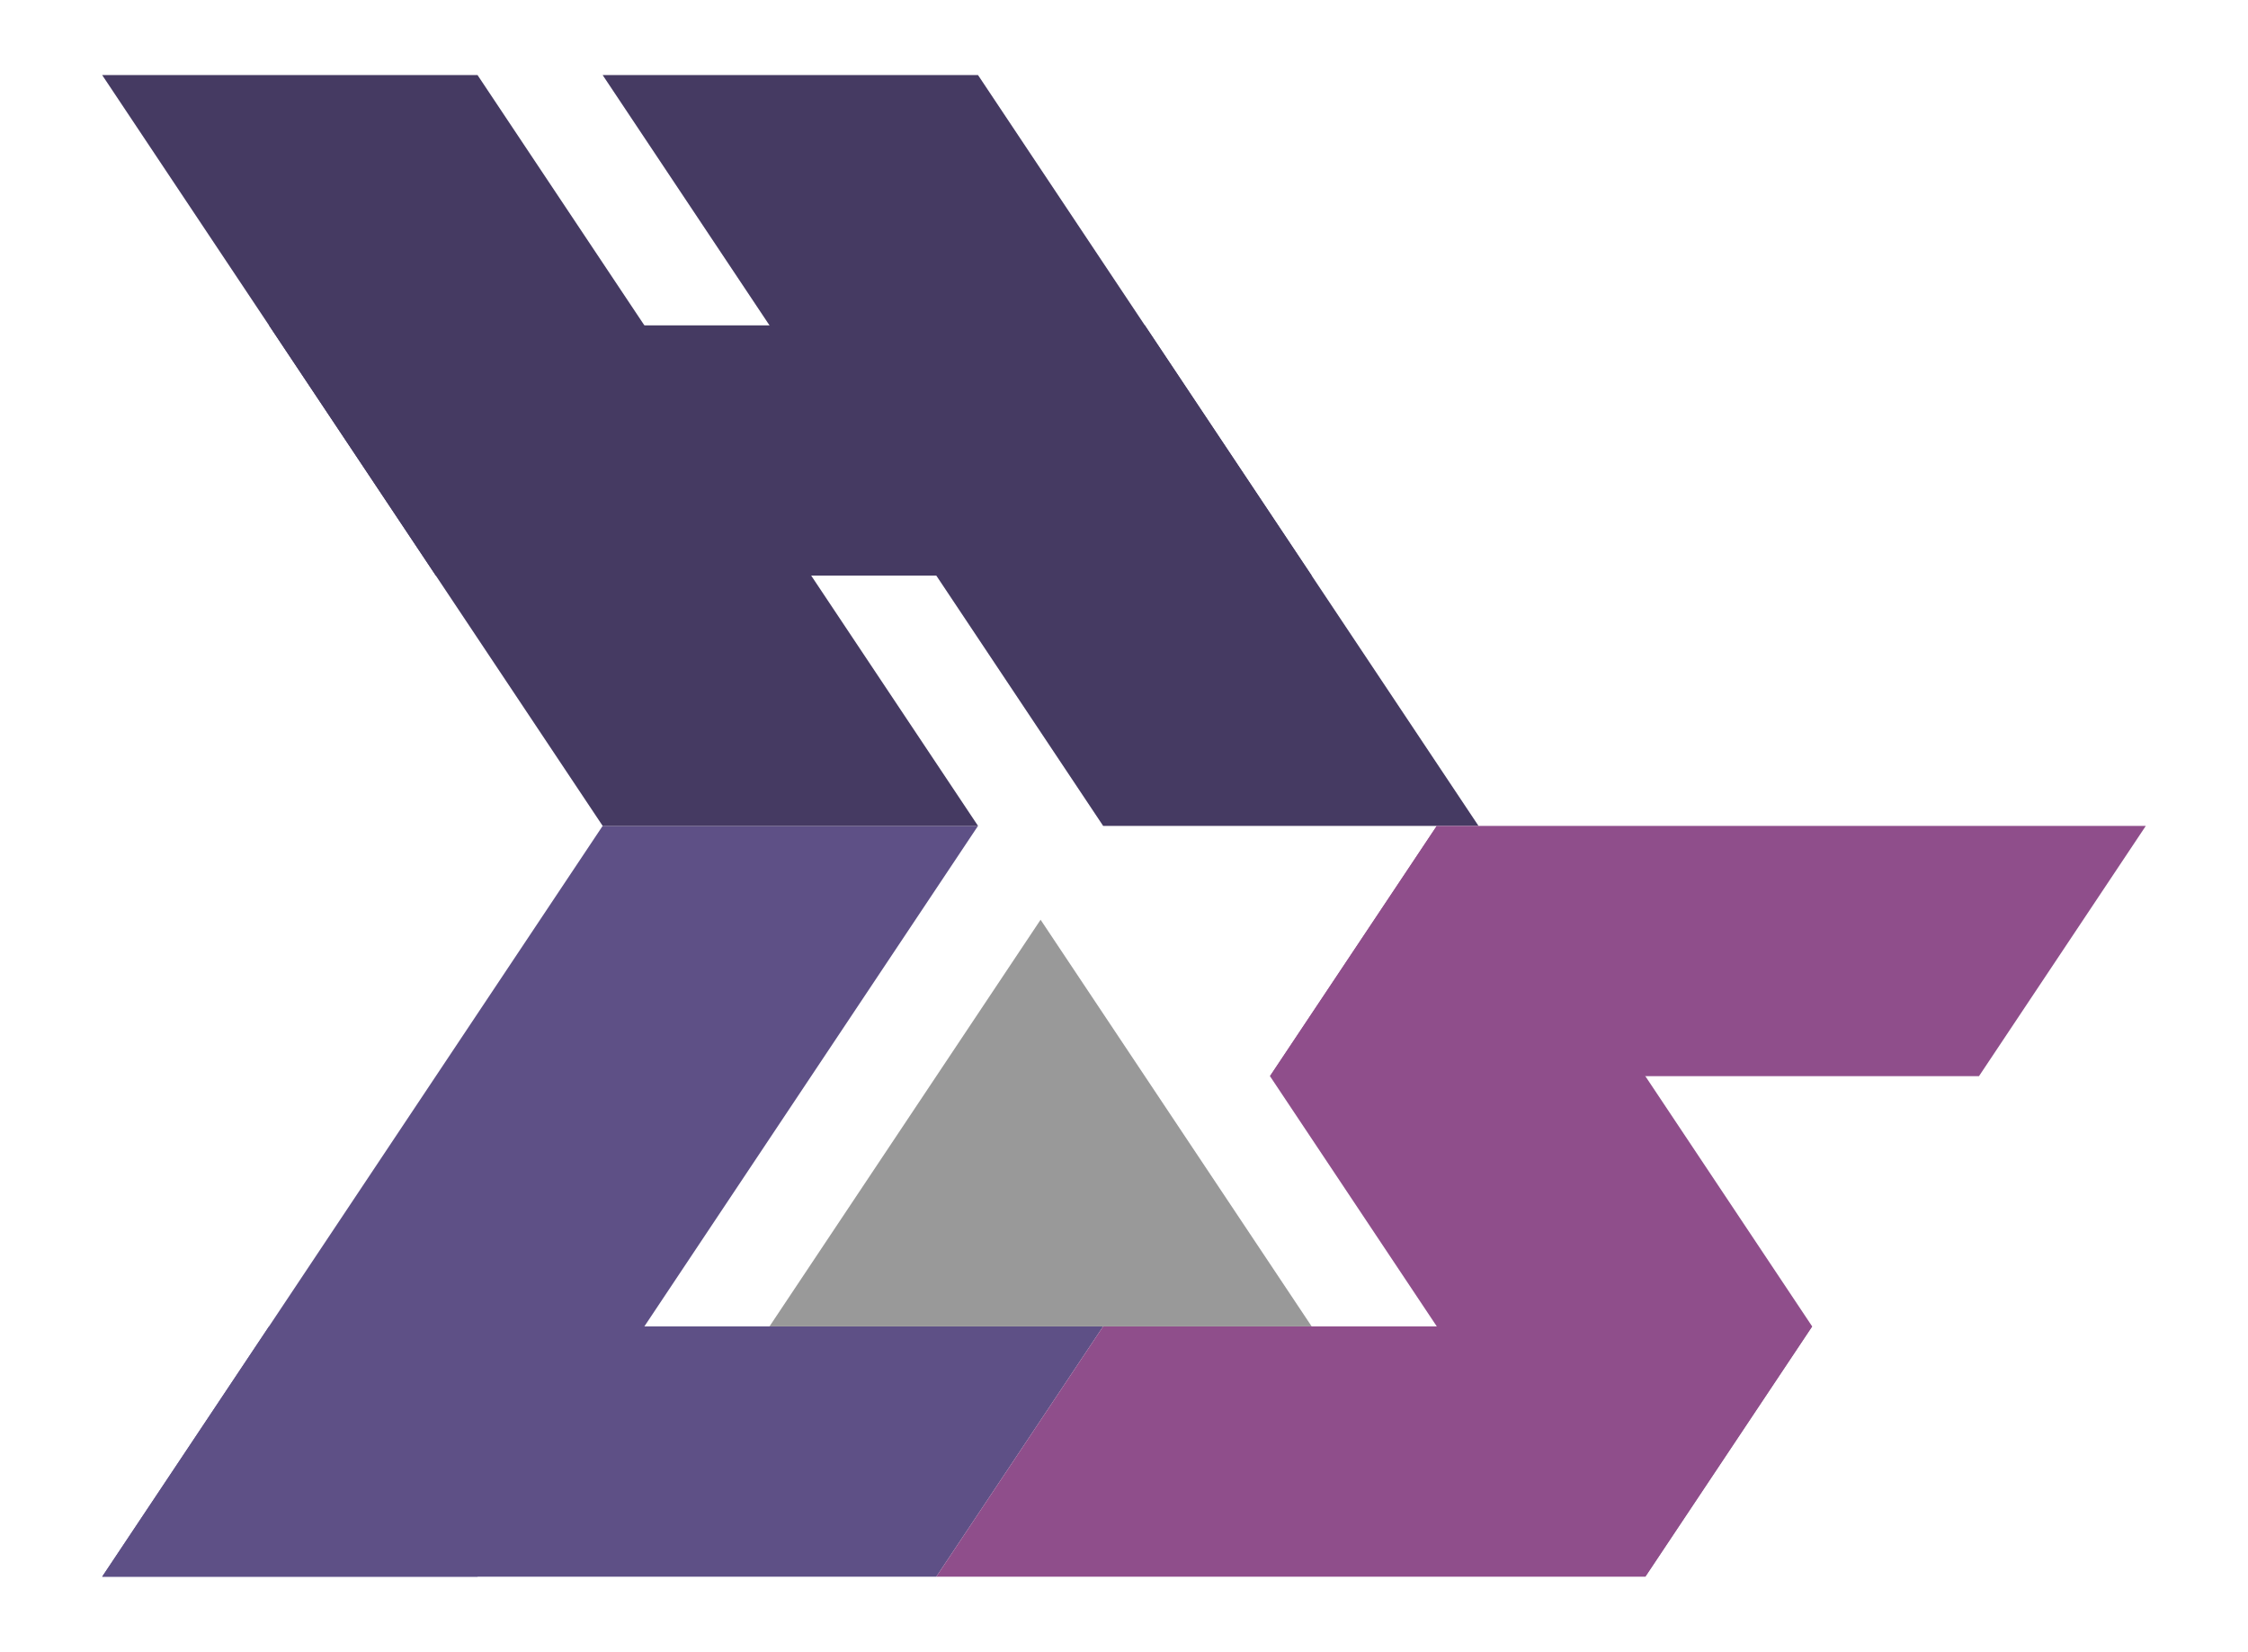
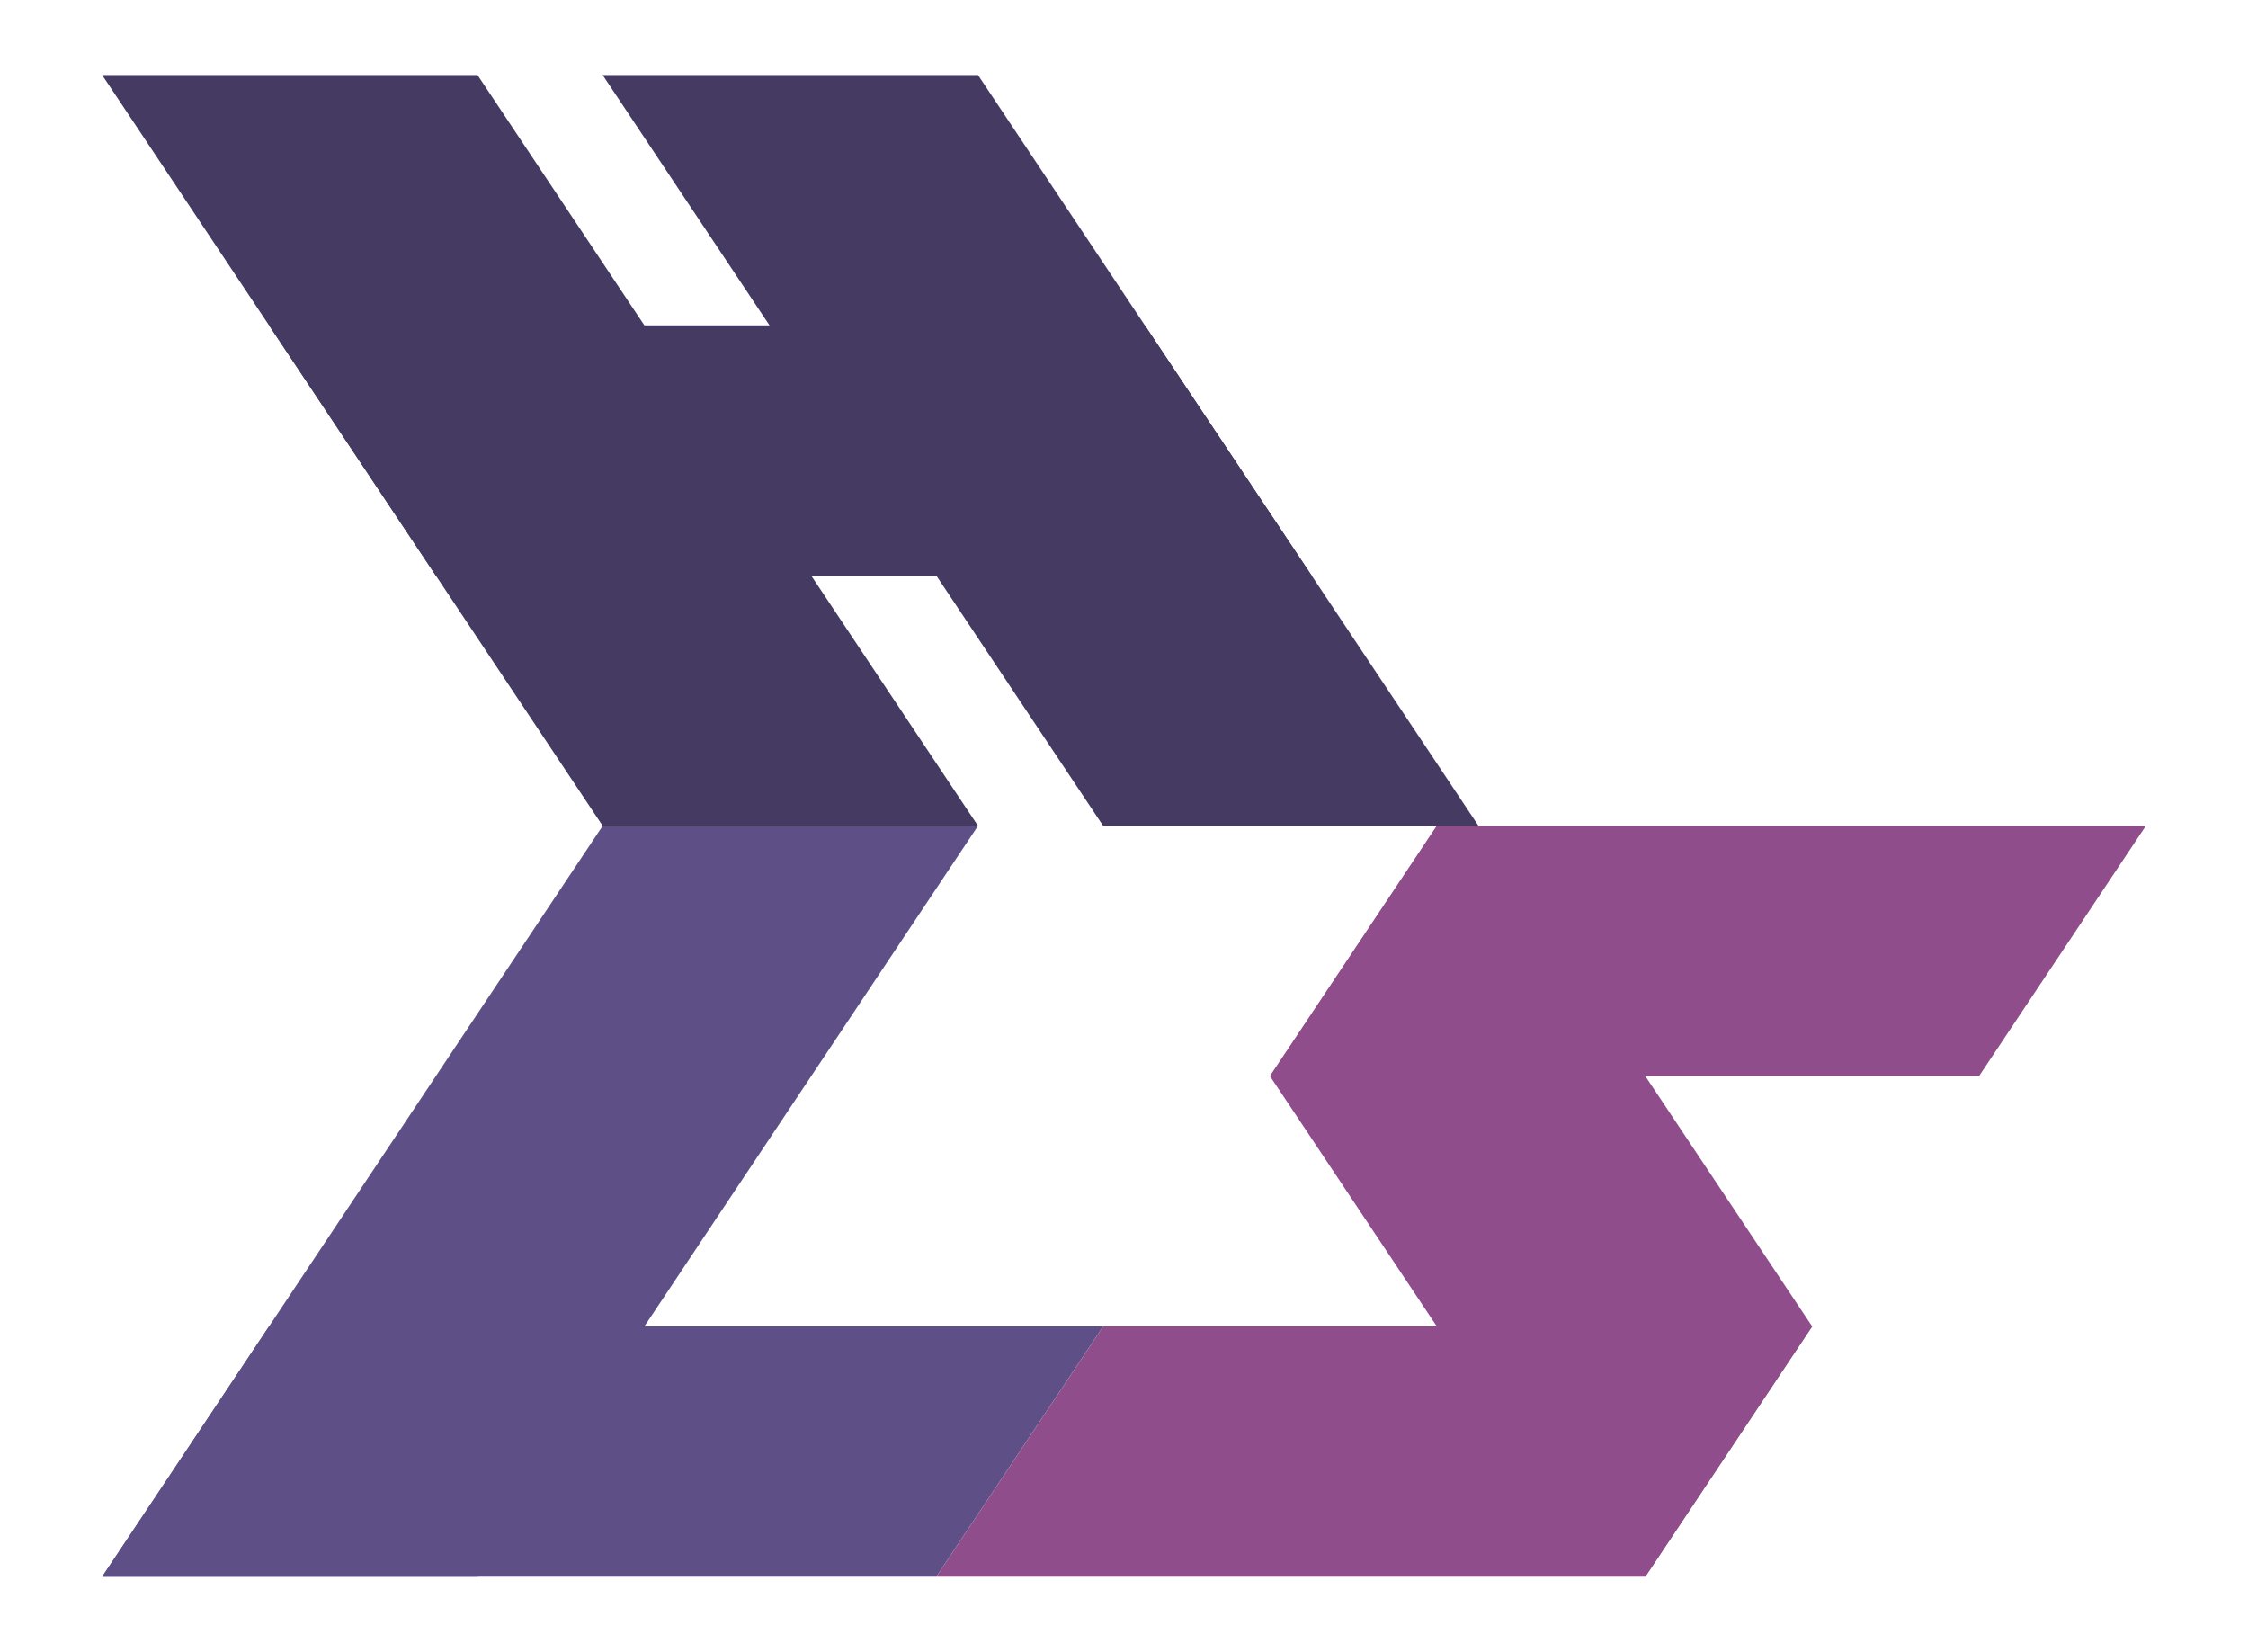
<svg xmlns="http://www.w3.org/2000/svg" height="734.694" stroke-opacity="1" viewBox="0.0 0.0 1000.0 734.694" font-size="1" width="1000" stroke="rgb(0,0,0)" version="1.1">
  <defs>
	</defs>
  <g stroke-linejoin="miter" stroke-opacity="1.0" fill-opacity="1.0" stroke="rgb(0,0,0)" stroke-width="0.0" fill="rgb(69,58,98)" stroke-linecap="butt" stroke-miterlimit="10.0">
    <path d="M 657.699,367.347 l -222.635,-333.952 h -166.976 l 222.635,333.952 Z" />
  </g>
  <g stroke-linejoin="miter" stroke-opacity="1.0" fill-opacity="1.0" stroke="rgb(0,0,0)" stroke-width="0.0" fill="rgb(94,80,134)" stroke-linecap="butt" stroke-miterlimit="10.0">
    <path d="M 435.065,367.347 l -222.635,333.952 h -166.976 l 222.635,-333.952 Z" />
  </g>
  <g stroke-linejoin="miter" stroke-opacity="1.0" fill-opacity="1.0" stroke="rgb(0,0,0)" stroke-width="0.0" fill="rgb(69,58,98)" stroke-linecap="butt" stroke-miterlimit="10.0">
    <path d="M 435.065,367.347 l -222.635,-333.952 h -166.976 l 222.635,333.952 Z" />
  </g>
  <g stroke-linejoin="miter" stroke-opacity="1.0" fill-opacity="1.0" stroke="rgb(0,0,0)" stroke-width="0.0" fill="rgb(94,80,134)" stroke-linecap="butt" stroke-miterlimit="10.0">
    <path d="M 45.455,701.299 l 74.212,-111.317 h 371.058 l -74.212,111.317 Z" />
  </g>
  <g stroke-linejoin="miter" stroke-opacity="1.0" fill-opacity="1.0" stroke="rgb(0,0,0)" stroke-width="0.0" fill="rgb(69,58,98)" stroke-linecap="butt" stroke-miterlimit="10.0">
    <path d="M 583.488,256.03 l -74.212,-111.317 h -389.61 l 74.212,111.317 Z" />
  </g>
  <g stroke-linejoin="miter" stroke-opacity="1.0" fill-opacity="1.0" stroke="rgb(0,0,0)" stroke-width="0.0" fill="rgb(143,78,139)" stroke-linecap="butt" stroke-miterlimit="10.0">
    <path d="M 416.512,701.299 l 74.212,-111.317 h 315.399 l -74.212,111.317 Z" />
  </g>
  <g stroke-linejoin="miter" stroke-opacity="1.0" fill-opacity="1.0" stroke="rgb(0,0,0)" stroke-width="0.0" fill="rgb(143,78,139)" stroke-linecap="butt" stroke-miterlimit="10.0">
    <path d="M 564.935,478.664 l 74.212,-111.317 h 315.399 l -74.212,111.317 Z" />
  </g>
  <g stroke-linejoin="miter" stroke-opacity="1.0" fill-opacity="1.0" stroke="rgb(0,0,0)" stroke-width="0.0" fill="rgb(143,78,139)" stroke-linecap="butt" stroke-miterlimit="10.0">
    <path d="M 564.935,478.664 l 74.212,-111.317 l 92.764,111.317 l 74.212,111.317 l -74.212,111.317 l -92.764,-111.317 Z" />
  </g>
-   <g stroke-linejoin="miter" stroke-opacity="1.0" fill-opacity="1.0" stroke="rgb(0,0,0)" stroke-width="0.0" fill="rgb(153,153,153)" stroke-linecap="butt" stroke-miterlimit="10.0">
-     <path d="M 462.894,409.091 l 120.594,180.891 h -241.187 Z" />
-   </g>
</svg>
